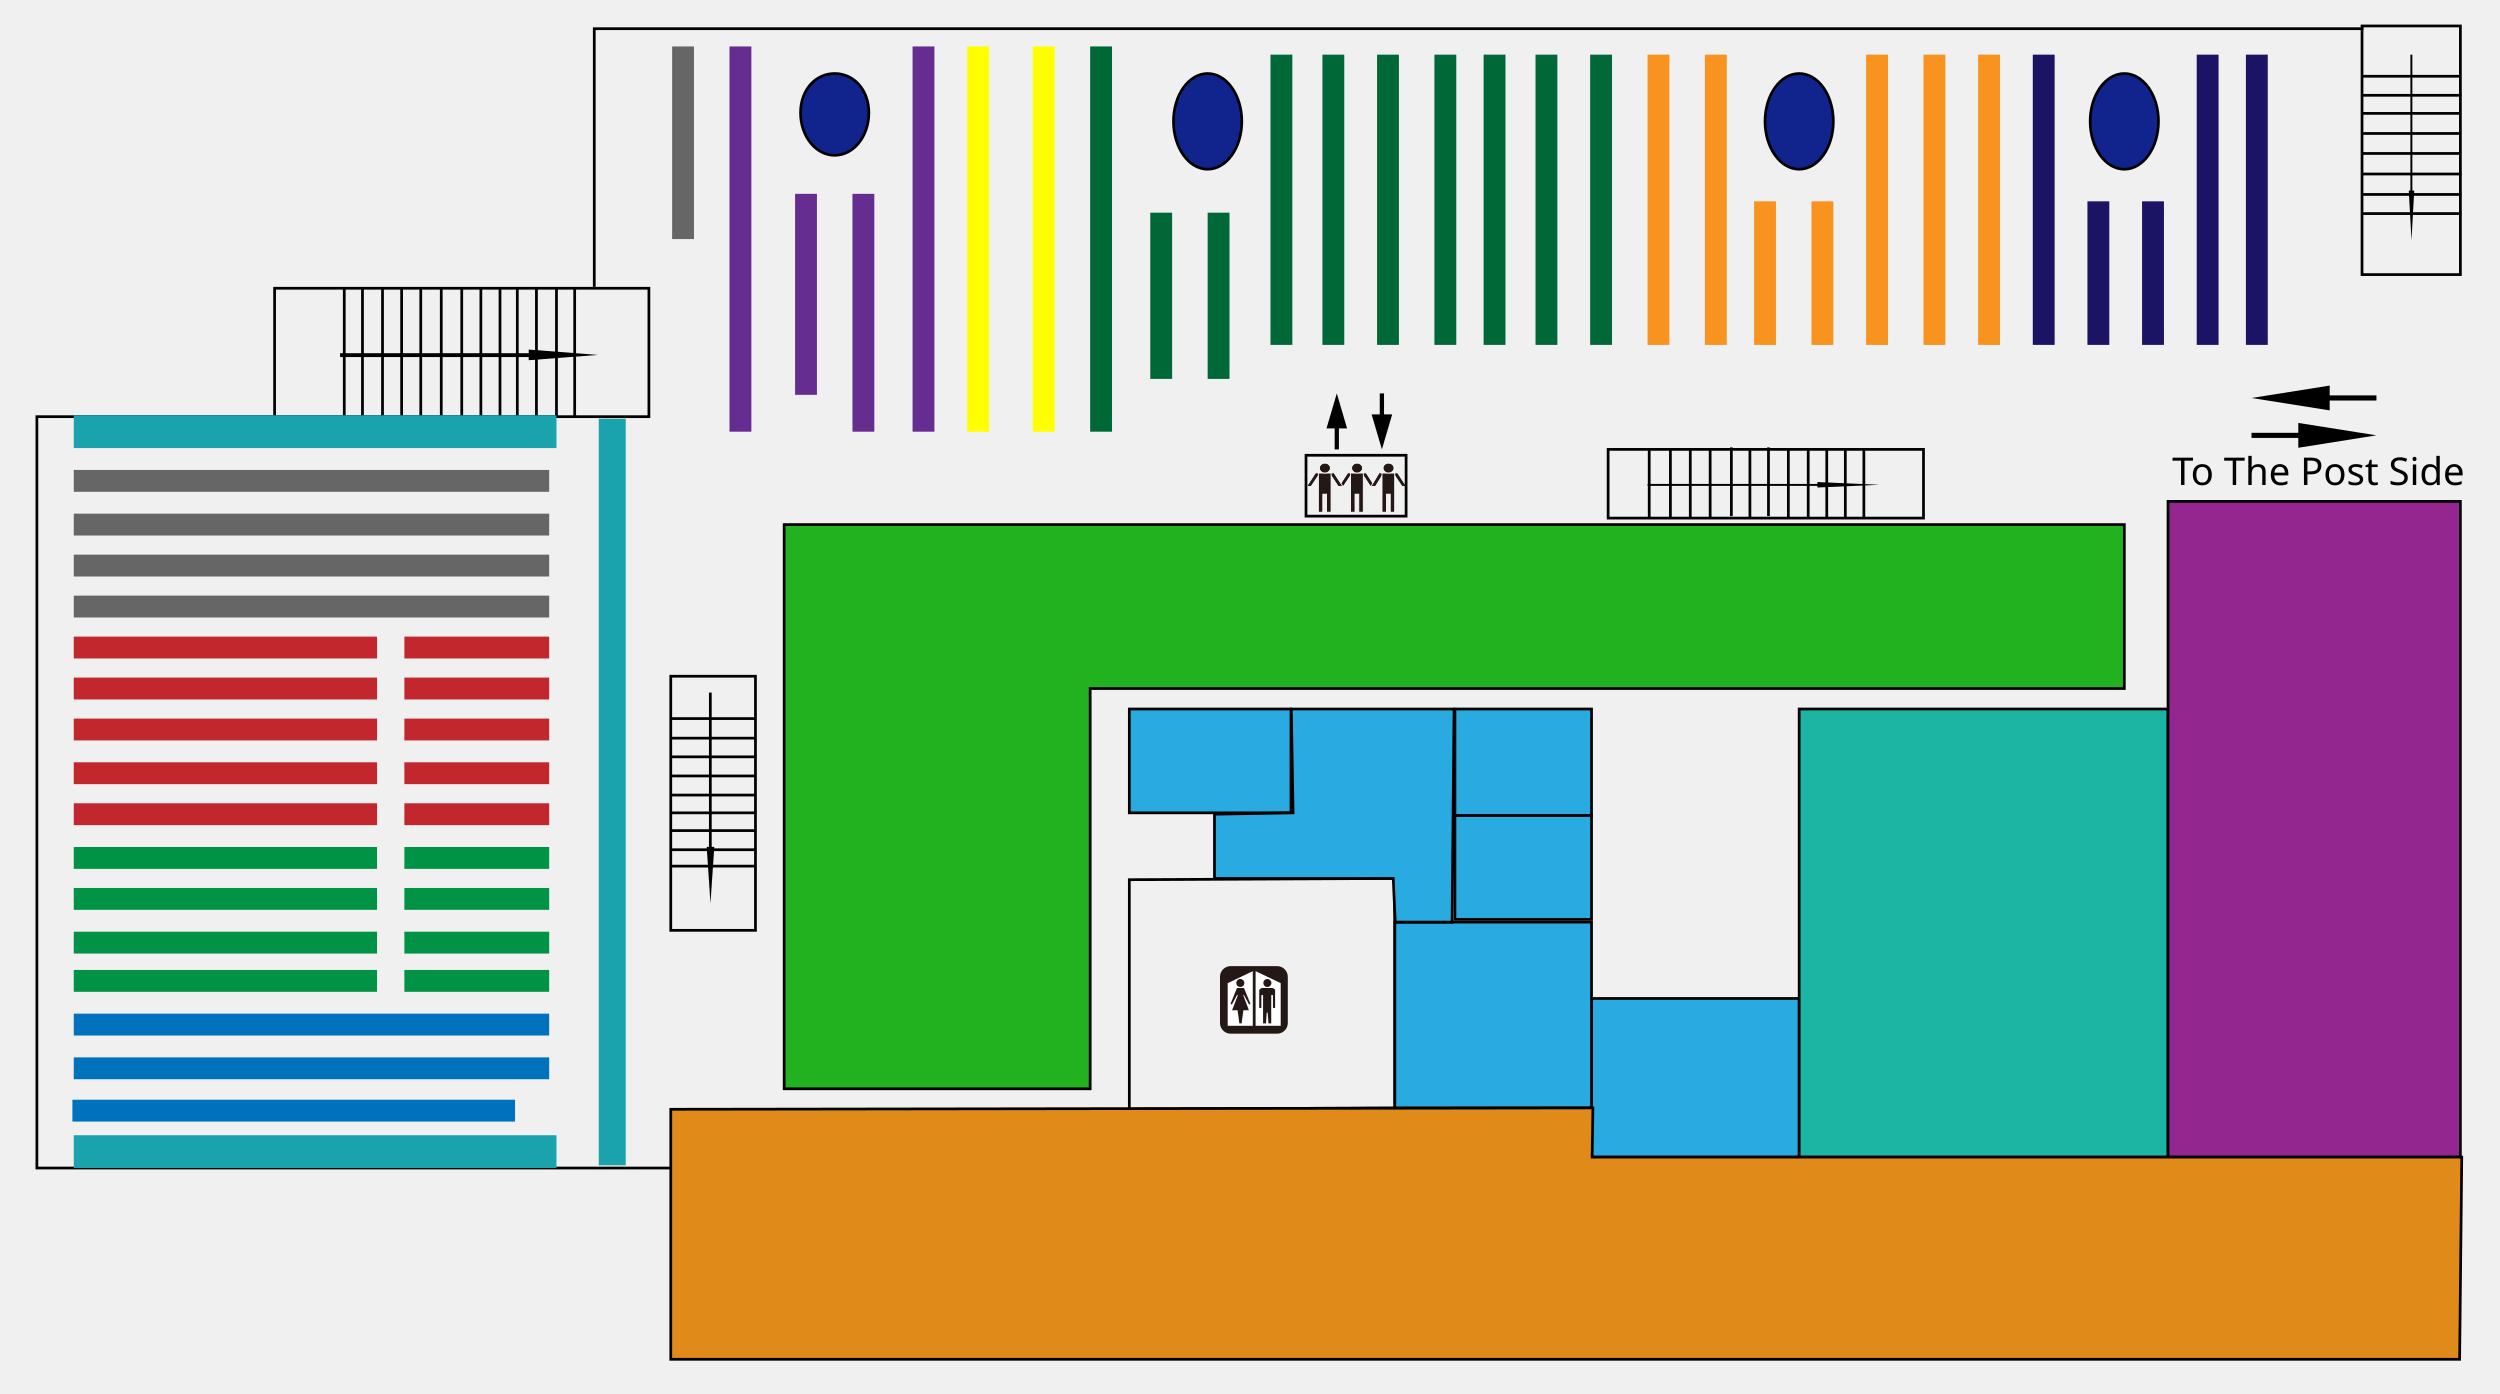
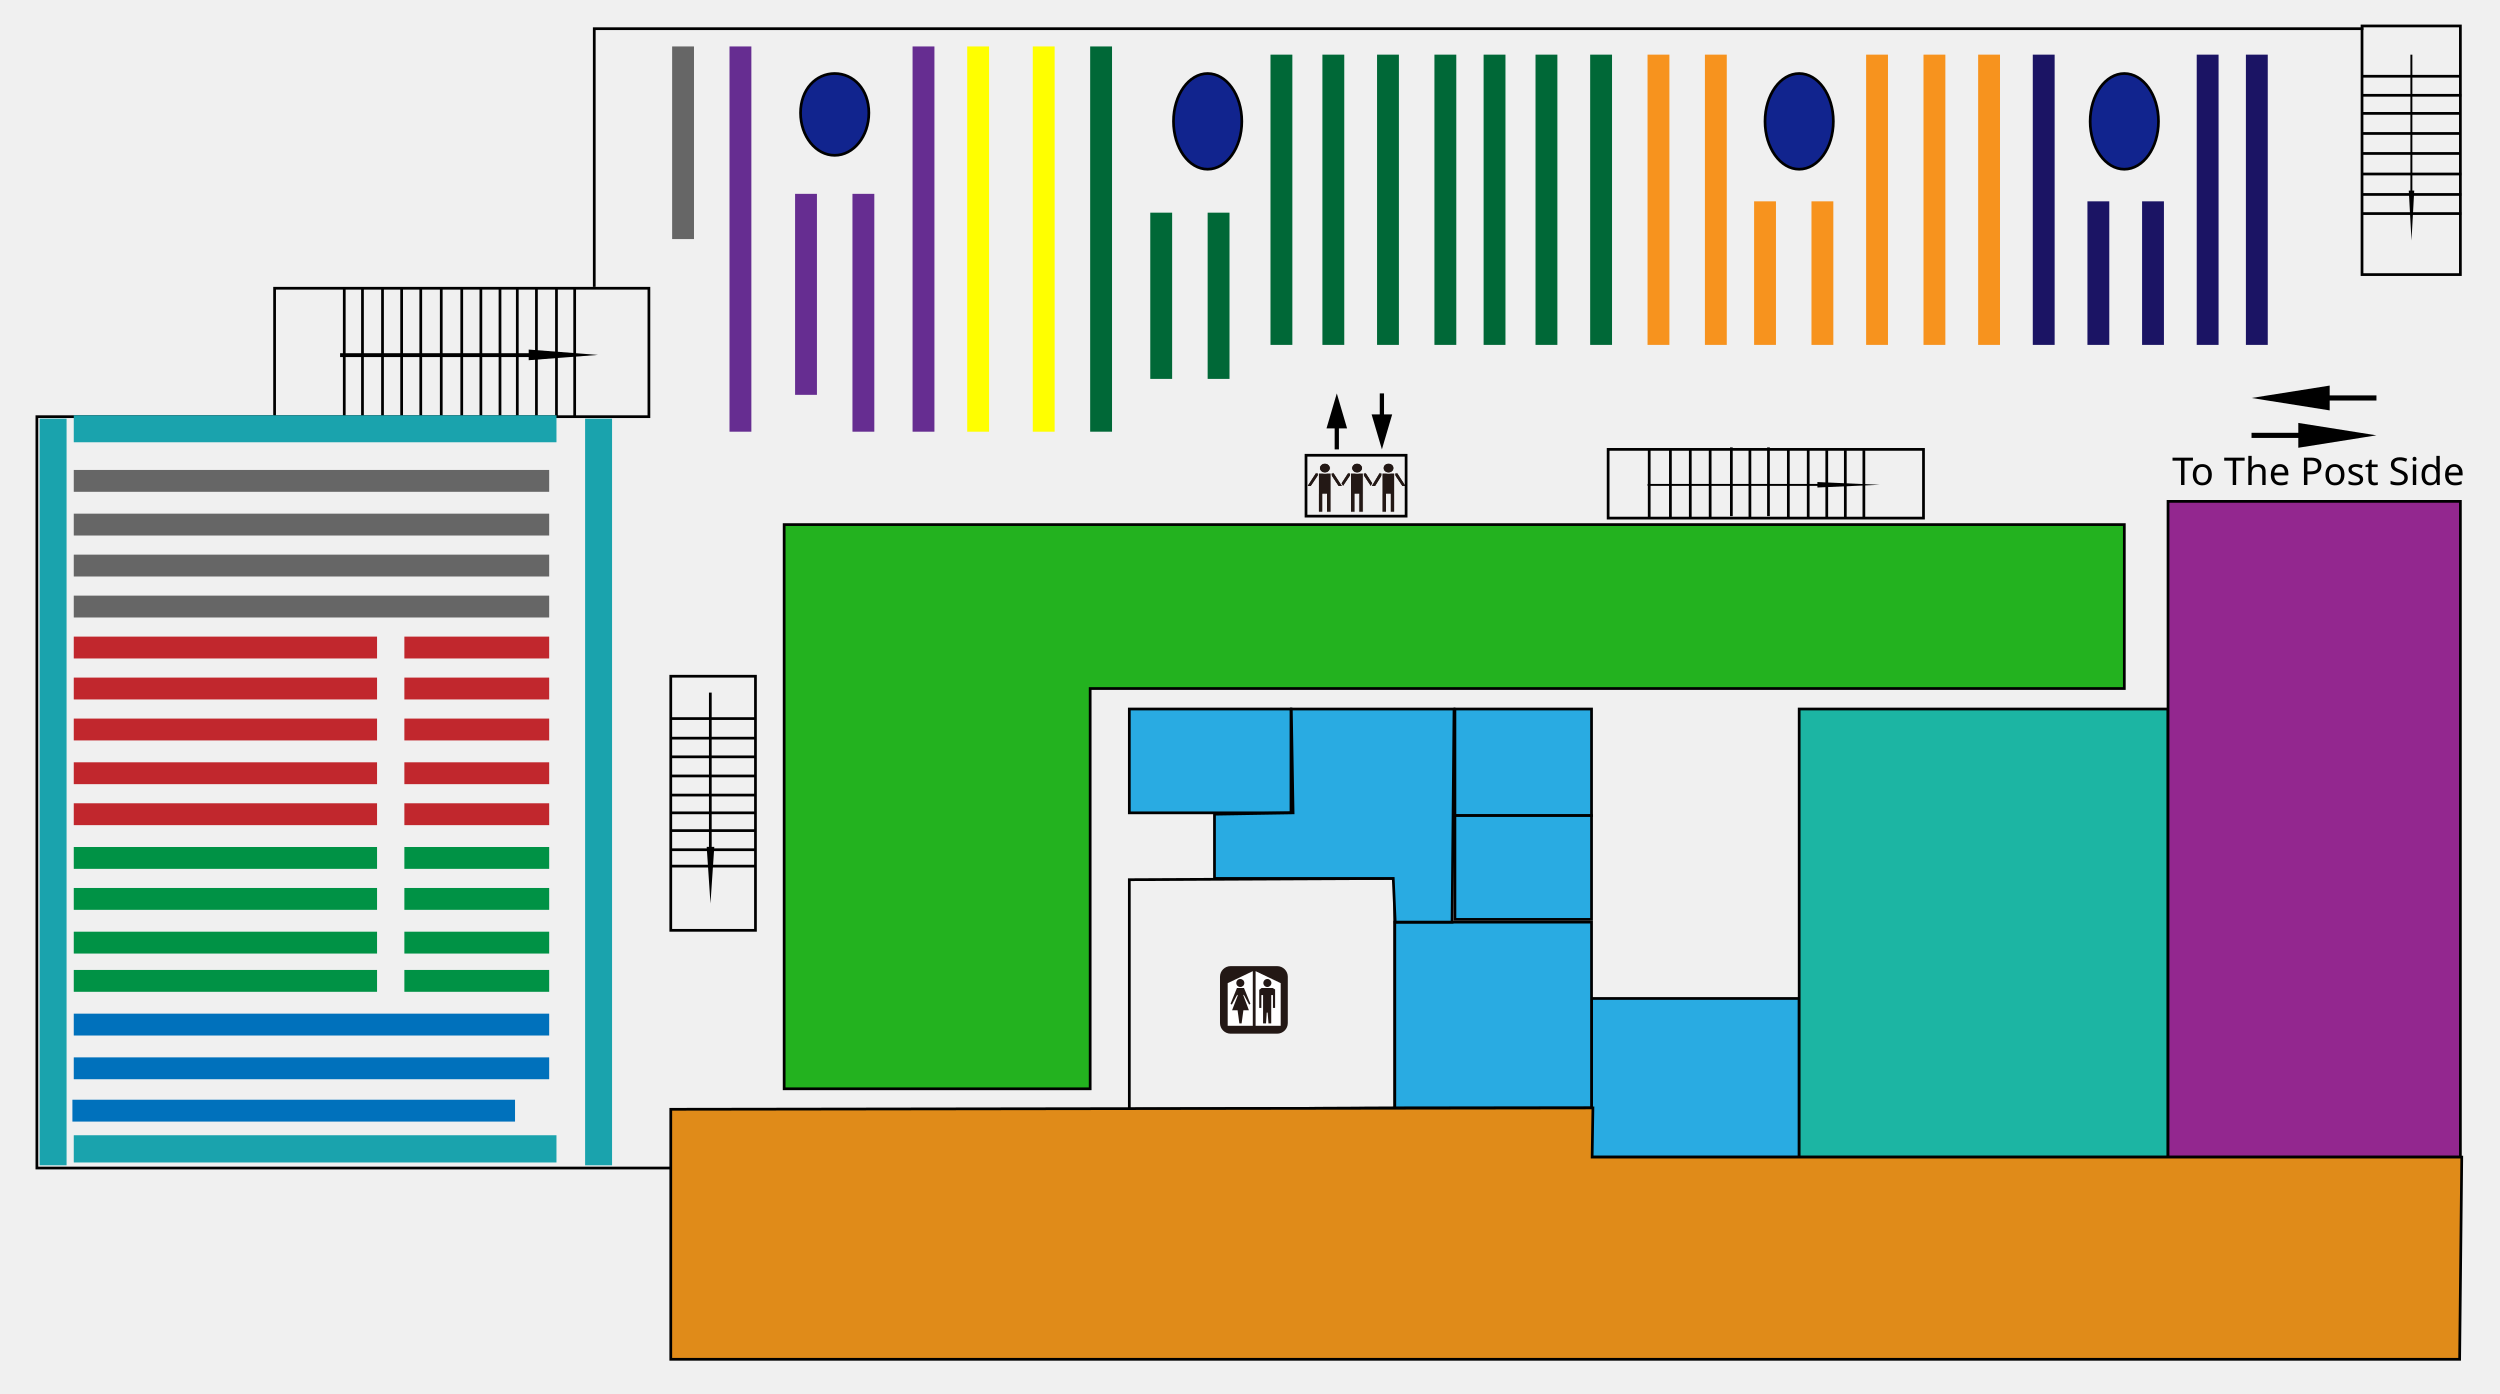
<svg xmlns="http://www.w3.org/2000/svg" version="1.1" id="DrexelFloor2" x="0px" y="0px" width="915px" height="510px" viewBox="0 0 915 510" enable-background="new 0 0 915 510" xml:space="preserve">
  <g id="outline">
    <rect id="stair_1_" x="588.576" y="164.472" fill="none" stroke="#000000" stroke-miterlimit="10" width="115.424" height="25.153" />
    <rect id="stair_2_" x="245.5" y="247.5" fill="none" stroke="#000000" stroke-miterlimit="10" width="31" height="93" />
    <rect id="stair_3_" x="864.5" y="9.5" fill="none" stroke="#000000" stroke-miterlimit="10" width="36" height="91" />
    <rect id="stair_4_" x="100.5" y="105.5" fill="none" stroke="#000000" stroke-miterlimit="10" width="137" height="47" />
    <polygon id="toilet" fill="none" stroke="#000000" stroke-miterlimit="10" points="413.333,321.967 510.5,321.5 510.5,405.5    413.333,405.967  " />
    <polyline fill="none" stroke="#000000" stroke-miterlimit="10" points="217.5,105 217.5,10.5 865,10.5  " />
    <polyline fill="none" stroke="#000000" stroke-miterlimit="10" points="100,152.5 13.5,152.5 13.5,427.5 246,427.5  " />
    <g>
      <g>
        <rect x="446.518" y="353.602" fill="none" width="24.815" height="24.731" />
        <g>
          <path fill="#231815" d="M471.333,374.431c0,2.151-1.754,3.902-3.912,3.902H450.43c-2.16,0-3.912-1.751-3.912-3.902v-16.935      c0-2.151,1.752-3.896,3.912-3.896h16.991c2.158,0,3.912,1.743,3.912,3.896V374.431z" />
          <g>
            <polygon fill="#FFFFFF" points="458.521,355.448 458.521,375.431 449.334,375.431 449.334,359.834      " />
            <polygon fill="#FFFFFF" points="459.551,355.448 459.551,375.431 468.734,375.431 468.734,359.834      " />
            <g>
              <g>
                <polygon fill="#231815" points="452.726,361.604 455.3,361.604 457.654,367.378 457.186,367.693 455.222,364.066          455.041,364.252 457.104,369.768 455.078,369.768 454.428,374.575 453.609,374.575 452.957,369.768 450.933,369.768          453.027,364.362 452.814,364.066 450.855,367.693 450.38,367.378        " />
-                 <path fill="#231815" d="M455.424,359.775c0,0.81-0.661,1.466-1.471,1.466c-0.812,0-1.467-0.656-1.467-1.466         c0-0.808,0.651-1.468,1.467-1.468C454.763,358.312,455.424,358.973,455.424,359.775z" />
-                 <path fill="#231815" d="M465.332,359.775c0,0.81-0.66,1.466-1.469,1.466c-0.814,0-1.477-0.656-1.477-1.466         c0-0.808,0.657-1.468,1.477-1.468C464.672,358.312,465.332,358.973,465.332,359.775z" />
+                 <path fill="#231815" d="M455.424,359.775c0,0.81-0.661,1.466-1.471,1.466c-0.812,0-1.467-0.656-1.467-1.466         s0.649-1.47,1.467-1.47C454.763,358.312,455.424,358.973,455.424,359.775z" />
+                 <path fill="#231815" d="M465.332,359.775c0,0.81-0.66,1.466-1.469,1.466c-0.814,0-1.479-0.656-1.479-1.466         s0.657-1.47,1.479-1.47C464.672,358.312,465.332,358.973,465.332,359.775z" />
              </g>
              <polygon fill="#231815" points="461.746,361.604 465.778,361.604 466.686,362.137 466.686,368.914 465.903,368.914         465.903,364.19 465.271,364.19 465.271,374.575 464.261,374.575 463.961,370.611 463.623,370.611 463.352,374.575         462.283,374.575 462.283,364.19 461.657,364.19 461.65,368.914 460.877,368.914 460.877,362.273       " />
            </g>
          </g>
        </g>
      </g>
      <g>
        <g>
          <g>
            <g>
              <polygon fill="#231815" stroke="#FFFFFF" stroke-width="0.314" points="493.258,173.014 489.997,178.061 491.679,178.037         494.933,173.17       " />
              <polygon fill="#231815" stroke="#FFFFFF" stroke-width="0.314" points="500.021,173.014 503.258,178.057 501.576,178.049         498.348,173.17       " />
              <polygon fill="#231815" stroke="#FFFFFF" stroke-width="0.314" points="494.307,180.671 494.307,173.134 498.966,173.134         498.966,180.917 498.964,180.917 498.964,187.469 497.312,187.469 497.312,180.867 495.949,180.867 495.949,187.469         494.299,187.469 494.299,180.671       " />
              <g>
                <ellipse fill="#231815" stroke="#FFFFFF" stroke-width="0.314" cx="496.698" cy="171.317" rx="2.014" ry="1.816" />
              </g>
            </g>
          </g>
          <g>
            <g>
              <polygon fill="#231815" stroke="#FFFFFF" stroke-width="0.314" points="481.471,173.014 478.209,178.061 479.89,178.037         483.143,173.17       " />
              <polygon fill="#231815" stroke="#FFFFFF" stroke-width="0.314" points="488.23,173.014 491.489,178.046 489.796,178.063         486.561,173.17       " />
              <polygon fill="#231815" stroke="#FFFFFF" stroke-width="0.314" points="482.52,180.671 482.52,173.134 487.176,173.134         487.176,180.917 487.175,180.917 487.175,187.469 485.521,187.469 485.521,180.867 484.161,180.867 484.161,187.469         482.509,187.469 482.509,180.671       " />
              <g>
                <ellipse fill="#231815" stroke="#FFFFFF" stroke-width="0.314" cx="484.911" cy="171.317" rx="2.013" ry="1.816" />
              </g>
            </g>
          </g>
          <g>
            <g>
              <polygon fill="#231815" stroke="#FFFFFF" stroke-width="0.314" points="504.764,173.014 501.758,178.036 503.444,178.037         506.438,173.17       " />
              <polygon fill="#231815" stroke="#FFFFFF" stroke-width="0.314" points="511.526,173.014 514.788,178.061 513.106,178.037         509.854,173.17       " />
              <polygon fill="#231815" stroke="#FFFFFF" stroke-width="0.314" points="505.812,180.671 505.812,173.134 510.47,173.134         510.47,180.917 510.47,180.917 510.47,187.469 508.817,187.469 508.817,180.867 507.455,180.867 507.455,187.469         505.803,187.469 505.803,180.671       " />
              <g>
                <ellipse fill="#231815" stroke="#FFFFFF" stroke-width="0.314" cx="508.204" cy="171.317" rx="2.013" ry="1.816" />
              </g>
            </g>
          </g>
        </g>
        <path fill="#231815" stroke="#FFFFFF" stroke-miterlimit="10" d="M114-64" />
        <rect x="478.001" y="166.628" fill="none" stroke="#000000" width="36.633" height="22.279" />
        <g>
          <g>
            <g>
              <polygon points="490.045,156.804 493.035,156.804 489.27,143.99 485.496,156.804 488.486,156.804 488.486,164.472         490.045,164.472       " />
            </g>
          </g>
          <g>
            <g>
              <polygon points="506.552,151.658 509.544,151.658 505.777,164.472 502.002,151.658 504.992,151.658 504.992,143.99         506.552,143.99       " />
            </g>
          </g>
        </g>
      </g>
    </g>
    <g id="stair_5_">
      <g>
        <line fill="none" stroke="#000000" stroke-miterlimit="10" x1="126" y1="105.5" x2="126" y2="152.5" />
        <line fill="none" stroke="#000000" stroke-miterlimit="10" x1="132.667" y1="105.5" x2="132.667" y2="152.5" />
        <line fill="none" stroke="#000000" stroke-miterlimit="10" x1="140" y1="105.5" x2="140" y2="152.5" />
        <line fill="none" stroke="#000000" stroke-miterlimit="10" x1="147" y1="105.5" x2="147" y2="152.5" />
        <line fill="none" stroke="#000000" stroke-miterlimit="10" x1="154" y1="105.5" x2="154" y2="152.5" />
        <line fill="none" stroke="#000000" stroke-miterlimit="10" x1="161.5" y1="105.5" x2="161.5" y2="152.5" />
        <line fill="none" stroke="#000000" stroke-miterlimit="10" x1="169" y1="105.5" x2="169" y2="152.5" />
        <line fill="none" stroke="#000000" stroke-miterlimit="10" x1="176" y1="105.5" x2="176" y2="152.5" />
        <line fill="none" stroke="#000000" stroke-miterlimit="10" x1="183" y1="105.5" x2="183" y2="152.5" />
        <line fill="none" stroke="#000000" stroke-miterlimit="10" x1="189.333" y1="105.5" x2="189.333" y2="152.5" />
        <line fill="none" stroke="#000000" stroke-miterlimit="10" x1="196.333" y1="105.5" x2="196.333" y2="152.5" />
        <line fill="none" stroke="#000000" stroke-miterlimit="10" x1="203.667" y1="105.5" x2="203.667" y2="152.5" />
        <line fill="none" stroke="#000000" stroke-miterlimit="10" x1="210.333" y1="105.5" x2="210.333" y2="152.5" />
        <polygon points="193.502,127.94 218.863,129.896 193.502,131.837 193.502,130.675 124.471,130.675 124.471,129.272      193.502,129.272    " />
      </g>
      <g>
        <line fill="none" stroke="#000000" stroke-miterlimit="10" x1="864.5" y1="27.908" x2="900.5" y2="27.908" />
        <line fill="none" stroke="#000000" stroke-miterlimit="10" x1="864.833" y1="34.878" x2="900.833" y2="34.878" />
        <line fill="none" stroke="#000000" stroke-miterlimit="10" x1="864.5" y1="56.167" x2="900.5" y2="56.167" />
        <line fill="none" stroke="#000000" stroke-miterlimit="10" x1="864.5" y1="48.847" x2="900.5" y2="48.847" />
        <line fill="none" stroke="#000000" stroke-miterlimit="10" x1="864.5" y1="41.5" x2="900.5" y2="41.5" />
        <line fill="none" stroke="#000000" stroke-miterlimit="10" x1="864.833" y1="63.689" x2="900.833" y2="63.689" />
        <line fill="none" stroke="#000000" stroke-miterlimit="10" x1="864.833" y1="71.167" x2="900.833" y2="71.167" />
        <line fill="none" stroke="#000000" stroke-miterlimit="10" x1="864.833" y1="78.167" x2="900.833" y2="78.167" />
        <polygon points="883.609,69.752 882.607,88.029 881.611,69.752 882.207,69.752 882.207,20 882.926,20 882.926,69.752    " />
      </g>
    </g>
    <g>
      <line fill="none" stroke="#000000" stroke-miterlimit="10" x1="245.5" y1="263" x2="276.5" y2="263" />
      <line fill="none" stroke="#000000" stroke-miterlimit="10" x1="245.5" y1="270.167" x2="276.5" y2="270.167" />
      <line fill="none" stroke="#000000" stroke-miterlimit="10" x1="245.5" y1="277" x2="276.5" y2="277" />
      <line fill="none" stroke="#000000" stroke-miterlimit="10" x1="245.5" y1="284" x2="276.5" y2="284" />
      <line fill="none" stroke="#000000" stroke-miterlimit="10" x1="245.5" y1="291" x2="276.5" y2="291" />
      <line fill="none" stroke="#000000" stroke-miterlimit="10" x1="245.5" y1="297.5" x2="276.5" y2="297.5" />
      <line fill="none" stroke="#000000" stroke-miterlimit="10" x1="245.5" y1="304" x2="276.5" y2="304" />
      <line fill="none" stroke="#000000" stroke-miterlimit="10" x1="245.5" y1="311" x2="276.5" y2="311" />
      <line fill="none" stroke="#000000" stroke-miterlimit="10" x1="245.5" y1="317" x2="276.5" y2="317" />
      <polygon points="261.43,309.955 260.033,330.695 258.647,309.955 259.477,309.955 259.477,253.5 260.479,253.5 260.479,309.955       " />
    </g>
    <g>
      <polygon points="665.168,176.428 687.996,177.431 665.168,178.427 665.168,177.831 603.029,177.831 603.029,177.111     665.168,177.111   " />
      <line fill="none" stroke="#000000" stroke-miterlimit="10" x1="603.61" y1="164.472" x2="603.61" y2="189.625" />
      <line fill="none" stroke="#000000" stroke-miterlimit="10" x1="611.369" y1="164.472" x2="611.369" y2="189.625" />
      <line fill="none" stroke="#000000" stroke-miterlimit="10" x1="618.645" y1="164.472" x2="618.645" y2="189.625" />
      <line fill="none" stroke="#000000" stroke-miterlimit="10" x1="625.918" y1="164.472" x2="625.918" y2="189.625" />
      <line fill="none" stroke="#000000" stroke-miterlimit="10" x1="633.679" y1="163.753" x2="633.679" y2="188.907" />
      <line fill="none" stroke="#000000" stroke-miterlimit="10" x1="640.469" y1="164.472" x2="640.469" y2="189.625" />
      <line fill="none" stroke="#000000" stroke-miterlimit="10" x1="647.258" y1="163.753" x2="647.258" y2="188.907" />
      <line fill="none" stroke="#000000" stroke-miterlimit="10" x1="654.533" y1="164.472" x2="654.533" y2="189.625" />
      <line fill="none" stroke="#000000" stroke-miterlimit="10" x1="661.807" y1="164.472" x2="661.807" y2="189.625" />
      <line fill="none" stroke="#000000" stroke-miterlimit="10" x1="668.597" y1="164.769" x2="668.597" y2="189.922" />
      <line fill="none" stroke="#000000" stroke-miterlimit="10" x1="675.387" y1="164.769" x2="675.387" y2="189.922" />
      <line fill="none" stroke="#000000" stroke-miterlimit="10" x1="682.176" y1="164.769" x2="682.176" y2="189.922" />
    </g>
    <polygon points="852.664,144.725 852.664,141.12 824.061,145.661 852.664,150.209 852.664,146.604 869.781,146.604    869.781,144.724  " />
    <polygon points="841.178,158.397 841.178,154.793 869.781,159.332 841.178,163.882 841.178,160.277 824.061,160.277    824.061,158.398  " />
    <text transform="matrix(1 0 0 1 795 177.5)" font-family="'Avenir-Medium'" font-size="14">To The Post Side</text>
  </g>
  <g id="active">
    <text transform="matrix(1 0 0 1 814 273.5)" font-family="'Avenir-Medium'" font-size="14">    Food</text>
    <text transform="matrix(1 0 0 1 814 290.2998)" font-family="'Avenir-Medium'" font-size="14">Marketing</text>
    <text transform="matrix(1 0 0 1 814 307.0996)" font-family="'Avenir-Medium'" font-size="14">Compbell</text>
    <text transform="matrix(1 0 0 1 814 323.9004)" font-family="'Avenir-Medium'" font-size="14">Collection</text>
    <text transform="matrix(1 0 0 1 692 322.5)" font-family="'Avenir-Medium'" font-size="14">Curriculum</text>
    <text transform="matrix(1 0 0 1 692 339.2998)" font-family="'Avenir-Medium'" font-size="14">Materials</text>
    <text transform="matrix(1 0 0 1 692 356.0996)" font-family="'Avenir-Medium'" font-size="14">Center</text>
    <text transform="matrix(1 0 0 1 611 397.5)" font-family="'Avenir-Medium'" font-size="12">214</text>
    <text transform="matrix(1 0 0 1 536 374.5)" font-family="'Avenir-Medium'" font-size="12">215</text>
    <text transform="matrix(1 0 0 1 547 321.5)" font-family="'Avenir-Medium'" font-size="12">216</text>
    <text transform="matrix(1 0 0 1 547 283.5)" font-family="'Avenir-Medium'" font-size="12">217</text>
    <text transform="matrix(1 0 0 1 434 283.5)" font-family="'Avenir-Medium'" font-size="12">219</text>
    <text transform="matrix(1 0 0 1 491 301.5)" font-family="'Avenir-Medium'" font-size="12">220</text>
    <text transform="matrix(1 0 0 1 524 460.5)" font-family="'Avenir-Medium'" font-size="14">Quiet Area</text>
+     <text transform="matrix(1 0 0 1 486 226.5)" font-family="'Avenir-Medium'" font-size="14">Open Study Area</text>
    <g id="studyStation">
-       <rect x="219.146" y="153.231" fill="#1AA3AD" width="9.867" height="273.269" />
-       <rect x="27" y="152" fill="#1AA3AD" width="176.667" height="12" />
-       <rect x="27" y="415.5" fill="#1AA3AD" width="176.667" height="12" />
+       <rect x="214.146" y="153.231" fill="#1AA3AD" width="9.867" height="273.269" />
+       <rect x="14.5" y="153.231" fill="#1AA3AD" width="9.867" height="273.269" />
+       <rect x="27" y="152" fill="#1AA3AD" width="176.667" height="9.867" />
+       <rect x="27" y="415.5" fill="#1AA3AD" width="176.667" height="9.967" />
    </g>
    <rect id="s90" x="822" y="20" fill="#1B1464" width="8" height="106.23" />
    <rect id="s89" x="804" y="20" fill="#1B1464" width="8" height="106.23" />
    <rect id="s86" x="744" y="20" fill="#1B1464" width="8" height="106.23" />
    <rect id="s85" x="724" y="20" fill="#F7931E" width="8" height="106.23" />
    <rect id="s84" x="704" y="20" fill="#F7931E" width="8" height="106.23" />
    <rect id="s78" x="624" y="20" fill="#F7931E" width="8" height="106.23" />
    <rect id="s79" x="603" y="20" fill="#F7931E" width="8" height="106.23" />
    <rect id="s78_1_" x="582" y="20" fill="#006837" width="8" height="106.23" />
    <rect id="s77" x="562" y="20" fill="#006837" width="8" height="106.23" />
    <rect id="s76" x="543" y="20" fill="#006837" width="8" height="106.23" />
    <rect id="s75" x="525" y="20" fill="#006837" width="8" height="106.23" />
    <rect id="s74" x="504" y="20" fill="#006837" width="8" height="106.23" />
    <rect id="s73" x="484" y="20" fill="#006837" width="8" height="106.23" />
    <rect id="s72" x="465" y="20" fill="#006837" width="8" height="106.23" />
    <rect id="s71" x="442" y="77.837" fill="#006837" width="8" height="60.838" />
    <rect id="s70" x="421" y="77.837" fill="#006837" width="8" height="60.838" />
    <rect id="s69" x="399" y="17" fill="#006837" width="8" height="141" />
    <rect id="s68" x="378" y="17" fill="#FFFF00" width="8" height="141" />
    <rect id="s67" x="354" y="17" fill="#FFFF00" width="8" height="141" />
    <rect id="s66" x="334" y="17" fill="#662D91" width="8" height="141" />
    <rect id="s65" x="312" y="70.948" fill="#662D91" width="8" height="87.052" />
    <rect id="s64" x="291" y="70.948" fill="#662D91" width="8" height="73.565" />
    <rect id="s63" x="267" y="17" fill="#662D91" width="8" height="141" />
    <rect id="s62" x="246" y="17" fill="#666666" width="8" height="70.5" />
    <rect id="s83" x="683" y="20" fill="#F7931E" width="8" height="106.23" />
    <rect id="s82" x="663" y="73.689" fill="#F7931E" width="8" height="52.541" />
    <rect id="s87" x="764" y="73.689" fill="#1B1464" width="8" height="52.541" />
    <rect id="s88" x="784" y="73.689" fill="#1B1464" width="8" height="52.541" />
    <rect id="s81" x="642" y="73.689" fill="#F7931E" width="8" height="52.541" />
    <rect id="s61" x="27" y="172" fill="#666666" width="174" height="8" />
    <rect id="s60" x="27" y="188" fill="#666666" width="174" height="8" />
    <rect id="s59" x="27" y="203" fill="#666666" width="174" height="8" />
    <rect id="s58" x="27" y="218" fill="#666666" width="174" height="8" />
    <rect id="s48" x="27" y="371" fill="#0071BC" width="174" height="8" />
    <rect id="s47" x="27" y="387" fill="#0071BC" width="174" height="8" />
    <rect id="s46" x="26.5" y="402.5" fill="#0071BC" width="162" height="8" />
    <g id="s57">
      <rect x="27" y="233" fill="#C1272D" width="111" height="8" />
      <rect x="148" y="233" fill="#C1272D" width="53" height="8" />
    </g>
    <g id="s56">
      <rect x="27" y="248" fill="#C1272D" width="111" height="8" />
      <rect x="148" y="248" fill="#C1272D" width="53" height="8" />
    </g>
    <g id="s55">
      <rect x="27" y="263" fill="#C1272D" width="111" height="8" />
      <rect x="148" y="263" fill="#C1272D" width="53" height="8" />
    </g>
    <g id="s54">
      <rect x="27" y="279" fill="#C1272D" width="111" height="8" />
      <rect x="148" y="279" fill="#C1272D" width="53" height="8" />
    </g>
    <g id="s53">
      <rect x="27" y="294" fill="#C1272D" width="111" height="8" />
      <rect x="148" y="294" fill="#C1272D" width="53" height="8" />
    </g>
    <g id="s52">
      <rect x="27" y="310" fill="#009245" width="111" height="8" />
      <rect x="148" y="310" fill="#009245" width="53" height="8" />
    </g>
    <g id="s51">
      <rect x="27" y="325" fill="#009245" width="111" height="8" />
      <rect x="148" y="325" fill="#009245" width="53" height="8" />
    </g>
    <g id="s50">
      <rect x="27" y="341" fill="#009245" width="111" height="8" />
      <rect x="148" y="341" fill="#009245" width="53" height="8" />
    </g>
    <g id="s49">
      <rect x="27" y="355" fill="#009245" width="111" height="8" />
      <rect x="148" y="355" fill="#009245" width="53" height="8" />
    </g>
    <rect id="room214" x="582.5" y="365.439" fill="#29ABE2" stroke="#000000" stroke-miterlimit="10" width="76" height="58.061" />
    <rect id="room215" x="510.5" y="337.5" fill="#29ABE2" stroke="#000000" stroke-miterlimit="10" width="72" height="68" />
    <rect id="room219" x="413.333" y="259.5" fill="#29ABE2" stroke="#000000" stroke-miterlimit="10" width="59.167" height="38" />
    <rect id="room217" x="532.5" y="259.5" fill="#29ABE2" stroke="#000000" stroke-miterlimit="10" width="50" height="39" />
    <rect id="room216" x="532.5" y="298.5" fill="#29ABE2" stroke="#000000" stroke-miterlimit="10" width="50" height="38" />
    <polygon id="room220" fill="#29ABE2" stroke="#000000" stroke-miterlimit="10" points="444.5,298 444.5,321.5 509.93,321.5    510.646,337.5 531.457,337.5 532.175,259.5 472.617,259.5 473.268,297.5  " />
    <rect id="CMC" x="658.5" y="259.5" fill="#1CB5A3" stroke="#000000" stroke-miterlimit="10" width="135" height="164" />
    <rect id="CampbellCollection" x="793.5" y="183.5" fill="#93278F" stroke="#000000" stroke-miterlimit="10" width="107" height="240" />
    <polygon id="quietArea2" fill="#E08B19" stroke="#000000" stroke-miterlimit="10" points="245.5,406 245.5,497.5 900.227,497.5    901,423.5 582.72,423.5 583.004,405.5  " />
    <g id="studyDesk">
      <ellipse fill="#11248E" stroke="#000000" stroke-miterlimit="10" cx="777.5" cy="44.422" rx="12.5" ry="17.514" />
      <ellipse fill="#11248E" stroke="#000000" stroke-miterlimit="10" cx="658.5" cy="44.422" rx="12.5" ry="17.514" />
      <ellipse fill="#11248E" stroke="#000000" stroke-miterlimit="10" cx="442" cy="44.422" rx="12.5" ry="17.514" />
      <path fill="#11248E" stroke="#000000" stroke-miterlimit="10" d="M305.5,26.908c6.903,0,12.5,5.832,12.5,14.409    c0,8.577-5.597,15.53-12.5,15.53S293,49.894,293,41.317C293,32.74,298.597,26.908,305.5,26.908z" />
    </g>
    <polygon id="studyArea2" fill="#23B21F" stroke="#000000" stroke-miterlimit="10" points="777.5,192 777.5,252 399,252 399,398.5    287,398.5 287,192  " />
  </g>
</svg>
